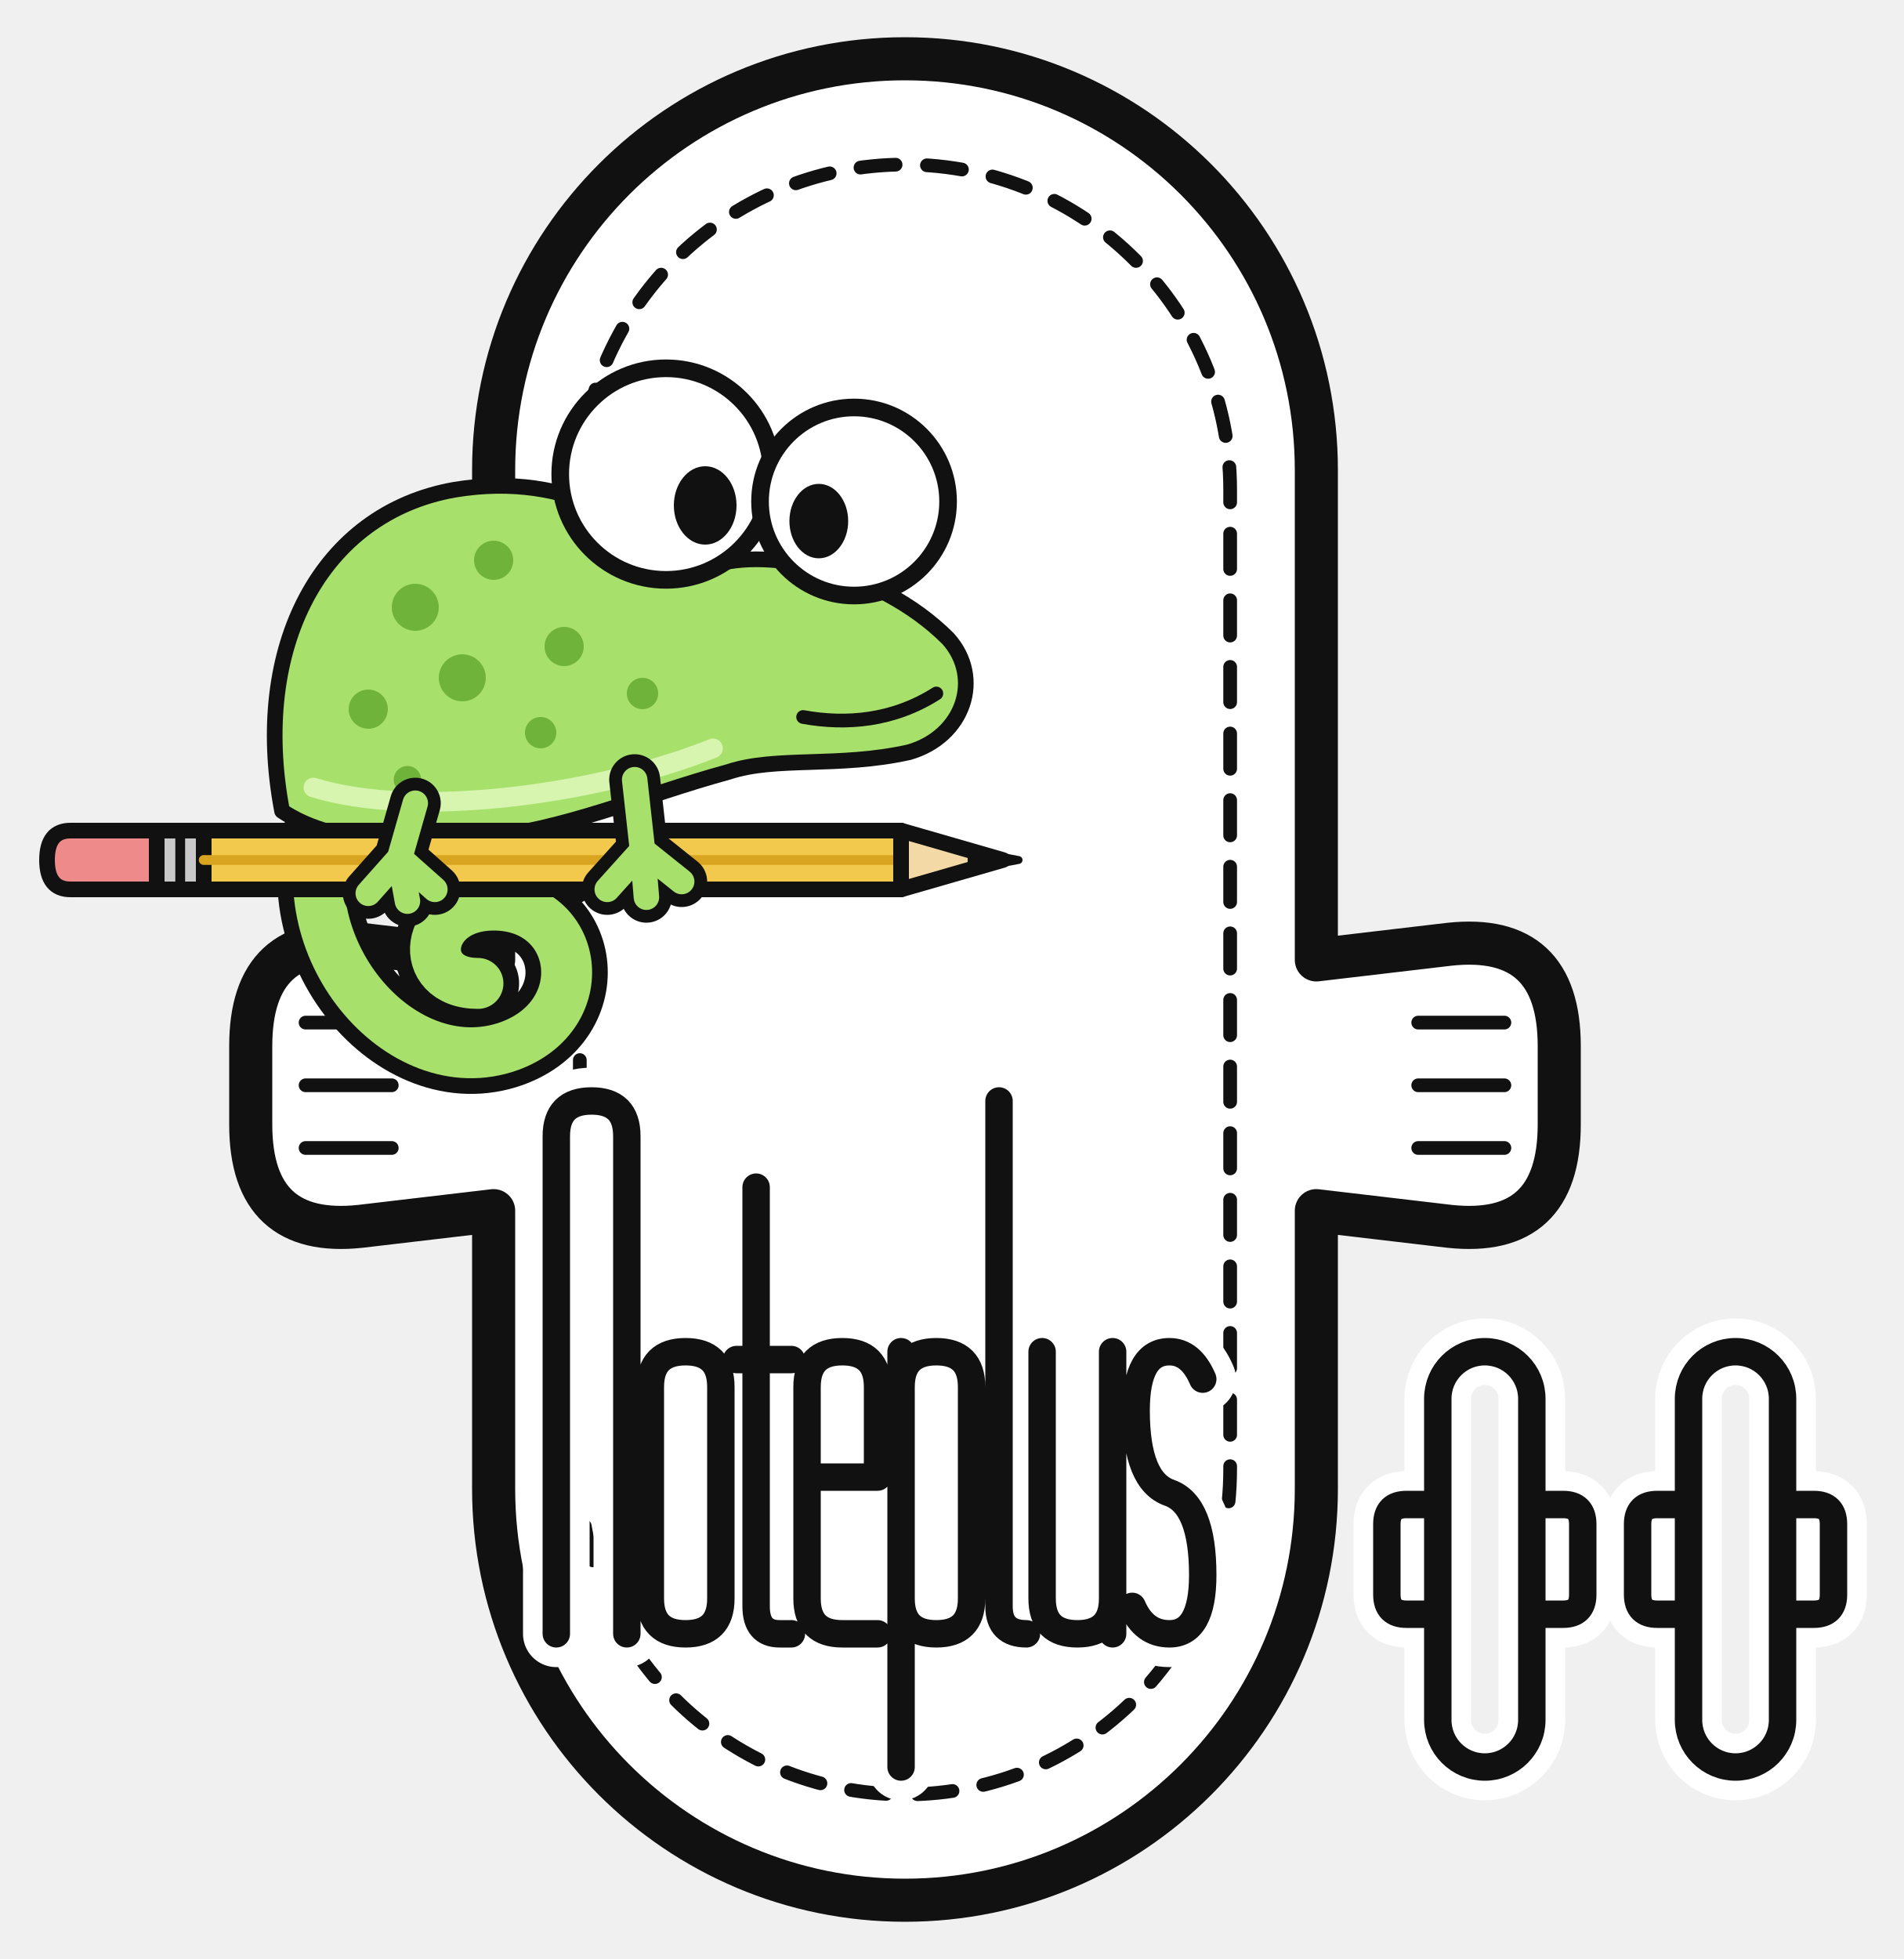
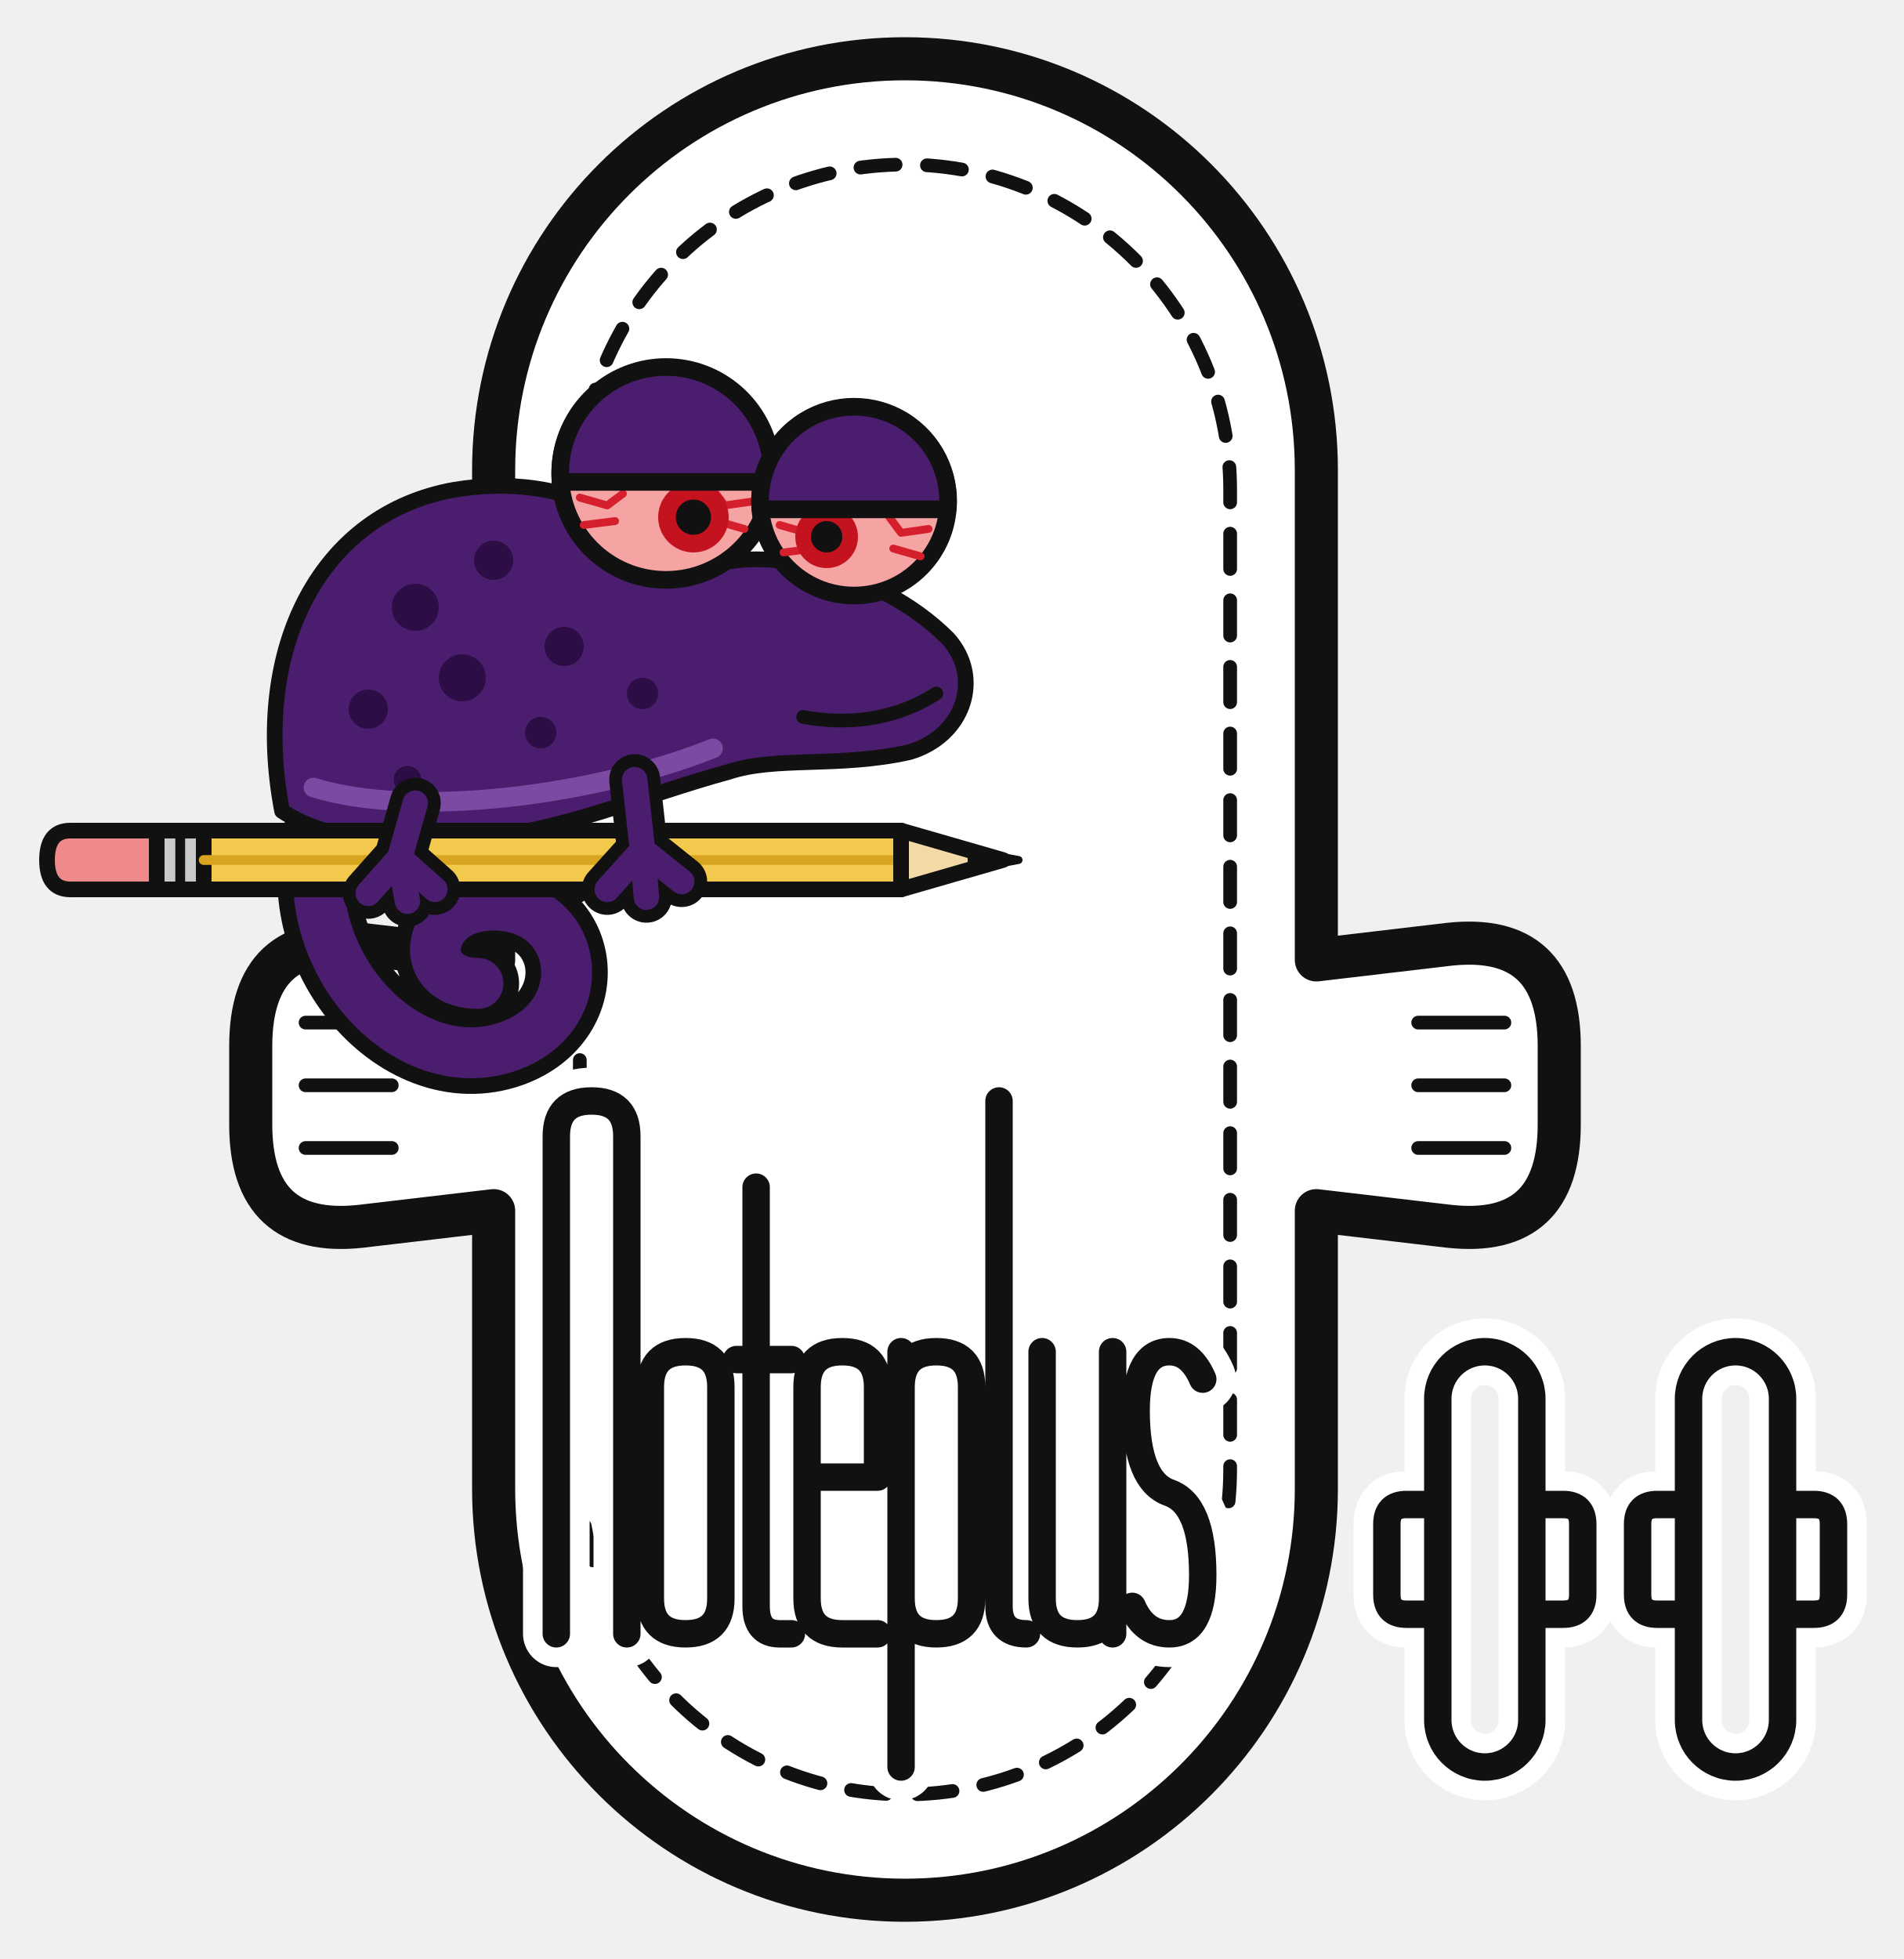
<svg xmlns="http://www.w3.org/2000/svg" viewBox="44 -5 486 500">
  <path d="M170,115A105,105 0 0 1 380,115V240L414,236Q442,233 442,262V282Q442,311 414,308L380,304V375A105,105 0 0 1 170,375V304L136,308Q108,311 108,282V262Q108,233 136,236L170,240Z" fill="#fff" stroke="#111" stroke-width="11" stroke-linejoin="round" />
  <path d="M192,120A83,83 0 0 1 358,120V370A83,83 0 0 1 192,370Z" fill="none" stroke="#111" stroke-width="3.5" stroke-dasharray="9 8" stroke-linecap="round" />
  <path d="M122,256h22M122,272h22M122,288h22M406,256h22M406,272h22M406,288h22" stroke="#111" stroke-width="3.5" stroke-linecap="round" />
  <g stroke="#111" stroke-width="4" stroke-linejoin="round" stroke-linecap="round">
    <path d="M128,204C116,236 146,272 174,262C196,254 192,226 170,226C152,226 150,246 166,246" fill="none" stroke-width="21" />
-     <path d="M128,204C116,236 146,272 174,262C196,254 192,226 170,226C152,226 150,246 166,246" fill="none" stroke="#a8e06c" stroke-width="13" />
-     <path d="M116,202C108,160 126,126 160,120C190,115 208,130 224,140C238,134 268,140 286,158C295,168 290,183 276,187C258,191 242,188 230,192C208,198 188,207 166,209C146,211 128,210 116,202Z" fill="#a8e06c" />
-     <path d="M124,196C150,204 196,198 226,186" fill="none" stroke="#d8f5b0" stroke-width="5" />
-     <g fill="#6fb33a" stroke="none">
+     <path d="M128,204C116,236 146,272 174,262C196,254 192,226 170,226C152,226 150,246 166,246" fill="none" stroke="#4a1d6e" stroke-width="13" />
+     <path d="M116,202C108,160 126,126 160,120C190,115 208,130 224,140C238,134 268,140 286,158C295,168 290,183 276,187C258,191 242,188 230,192C208,198 188,207 166,209C146,211 128,210 116,202Z" fill="#4a1d6e" />
+     <path d="M124,196C150,204 196,198 226,186" fill="none" stroke="#7d4aa3" stroke-width="5" />
+     <g fill="#2c0d45" stroke="none">
      <circle cx="150" cy="150" r="6" />
      <circle cx="170" cy="138" r="5" />
      <circle cx="138" cy="176" r="5" />
      <circle cx="162" cy="168" r="6" />
      <circle cx="188" cy="160" r="5" />
      <circle cx="182" cy="182" r="4" />
      <circle cx="208" cy="172" r="4" />
      <circle cx="148" cy="194" r="3.5" />
    </g>
    <path d="M283,172C272,179 260,180 249,178" fill="none" stroke-width="3.5" />
-     <circle cx="214" cy="116" r="27" fill="#fff" stroke-width="4.5" />
-     <circle cx="262" cy="123" r="24" fill="#fff" stroke-width="4.5" />
-     <ellipse cx="224" cy="124" rx="8" ry="10" fill="#111" stroke="none" />
-     <ellipse cx="253" cy="128" rx="7.5" ry="9.5" fill="#111" stroke="none" />
+     <circle cx="214" cy="116" r="27" fill="#f6a3a3" stroke-width="4.5" />
+     <path d="M192,122l7,2l4,-3M193,129l8,-1M236,123l-7,1l-3,-4M234,130l-7,-2" fill="none" stroke="#d61f2c" stroke-width="2" />
+     <circle cx="221" cy="127" r="9" fill="#c4121f" stroke="none" />
+     <circle cx="221" cy="127" r="4.5" fill="#111" stroke="none" />
+     <path d="M187.1,118A27,27 0 1 1 240.9,118Z" fill="#4a1d6e" stroke-width="4.5" />
+     <circle cx="262" cy="123" r="24" fill="#f6a3a3" stroke-width="4.5" />
+     <path d="M243,129l7,2l4,-3M244,136l8,-1M281,130l-7,1l-3,-4M279,137l-7,-2" fill="none" stroke="#d61f2c" stroke-width="2" />
+     <circle cx="255" cy="132" r="8" fill="#c4121f" stroke="none" />
+     <circle cx="255" cy="132" r="4.0" fill="#111" stroke="none" />
+     <path d="M238.1,125A24,24 0 1 1 285.9,125Z" fill="#4a1d6e" stroke-width="4.5" />
    <path d="M62,207h22v15h-22q-6,0 -6,-7.5t6,-7.5z" fill="#ef8a8a" />
    <rect x="84" y="207" width="12" height="15" fill="#c9c9c9" />
    <path d="M90,207v15" stroke-width="2.5" />
    <rect x="96" y="207" width="178" height="15" fill="#f2c94c" />
    <path d="M96,214.5h178" stroke="#d9a520" stroke-width="2.5" />
    <path d="M274,207L300,214.5L274,222Z" fill="#f3d9a6" />
    <path d="M292,212.2L304,214.5L292,216.8Z" fill="#111" stroke-width="2" />
    <path d="M150,200l-4,14M146,214l-8,9M146,214l2,11M146,214l9,8" fill="none" stroke-width="13" />
-     <path d="M150,200l-4,14M146,214l-8,9M146,214l2,11M146,214l9,8" fill="none" stroke="#a8e06c" stroke-width="6.5" />
+     <path d="M150,200l-4,14M146,214l-8,9M146,214l2,11M146,214l9,8" fill="none" stroke="#4a1d6e" stroke-width="6.5" />
    <path d="M206,194l2,18M208,212l-9,10M208,212l1,12M208,212l10,8" fill="none" stroke-width="13" />
-     <path d="M206,194l2,18M208,212l-9,10M208,212l1,12M208,212l10,8" fill="none" stroke="#a8e06c" stroke-width="6.5" />
+     <path d="M206,194l2,18M208,212l-9,10M208,212l1,12M208,212l10,8" fill="none" stroke="#4a1d6e" stroke-width="6.5" />
  </g>
  <path d="M186,412V285.0Q186,276 195.0,276Q204,276 204,285.0V412 M219.0,340Q228,340 228,349.0V403.0Q228,412 219.0,412Q210,412 210,403.0V349.0Q210,340 219.0,340Z M237,298V405Q237,412 243,412H246M232,342H246 M250,372.0H268V349.0Q268,340 259.0,340Q250,340 250,349.0V403.0Q250,412 259.0,412H268 M274,349.0Q274,340 283.0,340Q292,340 292,349.0V403.0Q292,412 283.0,412Q274,412 274,403.0M274,340V446 M299,276V405Q299,412 306,412 M310,340V403.0Q310,412 319.0,412Q328,412 328,403.0M328,340V412 M351,347Q348,340 342.5,340Q334,340 334,355Q334,373.0 342.5,376.0Q351,379.0 351,397Q351,412 342.5,412Q336,412 333,405 M411,352A12,12 0 0 1 435,352V434A12,12 0 0 1 411,434ZM435,379H443Q448,379 448,384V402Q448,407 443,407H435M411,379H403Q398,379 398,384V402Q398,407 403,407H411 M475,352A12,12 0 0 1 499,352V434A12,12 0 0 1 475,434ZM499,379H507Q512,379 512,384V402Q512,407 507,407H499M475,379H467Q462,379 462,384V402Q462,407 467,407H475" fill="none" stroke="#fff" stroke-width="17" stroke-linecap="round" stroke-linejoin="round" />
  <path d="M186,412V285.0Q186,276 195.0,276Q204,276 204,285.0V412 M219.0,340Q228,340 228,349.0V403.0Q228,412 219.0,412Q210,412 210,403.0V349.0Q210,340 219.0,340Z M237,298V405Q237,412 243,412H246M232,342H246 M250,372.0H268V349.0Q268,340 259.0,340Q250,340 250,349.0V403.0Q250,412 259.0,412H268 M274,349.0Q274,340 283.0,340Q292,340 292,349.0V403.0Q292,412 283.0,412Q274,412 274,403.0M274,340V446 M299,276V405Q299,412 306,412 M310,340V403.0Q310,412 319.0,412Q328,412 328,403.0M328,340V412 M351,347Q348,340 342.5,340Q334,340 334,355Q334,373.0 342.5,376.0Q351,379.0 351,397Q351,412 342.5,412Q336,412 333,405 M411,352A12,12 0 0 1 435,352V434A12,12 0 0 1 411,434ZM435,379H443Q448,379 448,384V402Q448,407 443,407H435M411,379H403Q398,379 398,384V402Q398,407 403,407H411 M475,352A12,12 0 0 1 499,352V434A12,12 0 0 1 475,434ZM499,379H507Q512,379 512,384V402Q512,407 507,407H499M475,379H467Q462,379 462,384V402Q462,407 467,407H475" fill="none" stroke="#111" stroke-width="7" stroke-linecap="round" stroke-linejoin="round" />
</svg>
